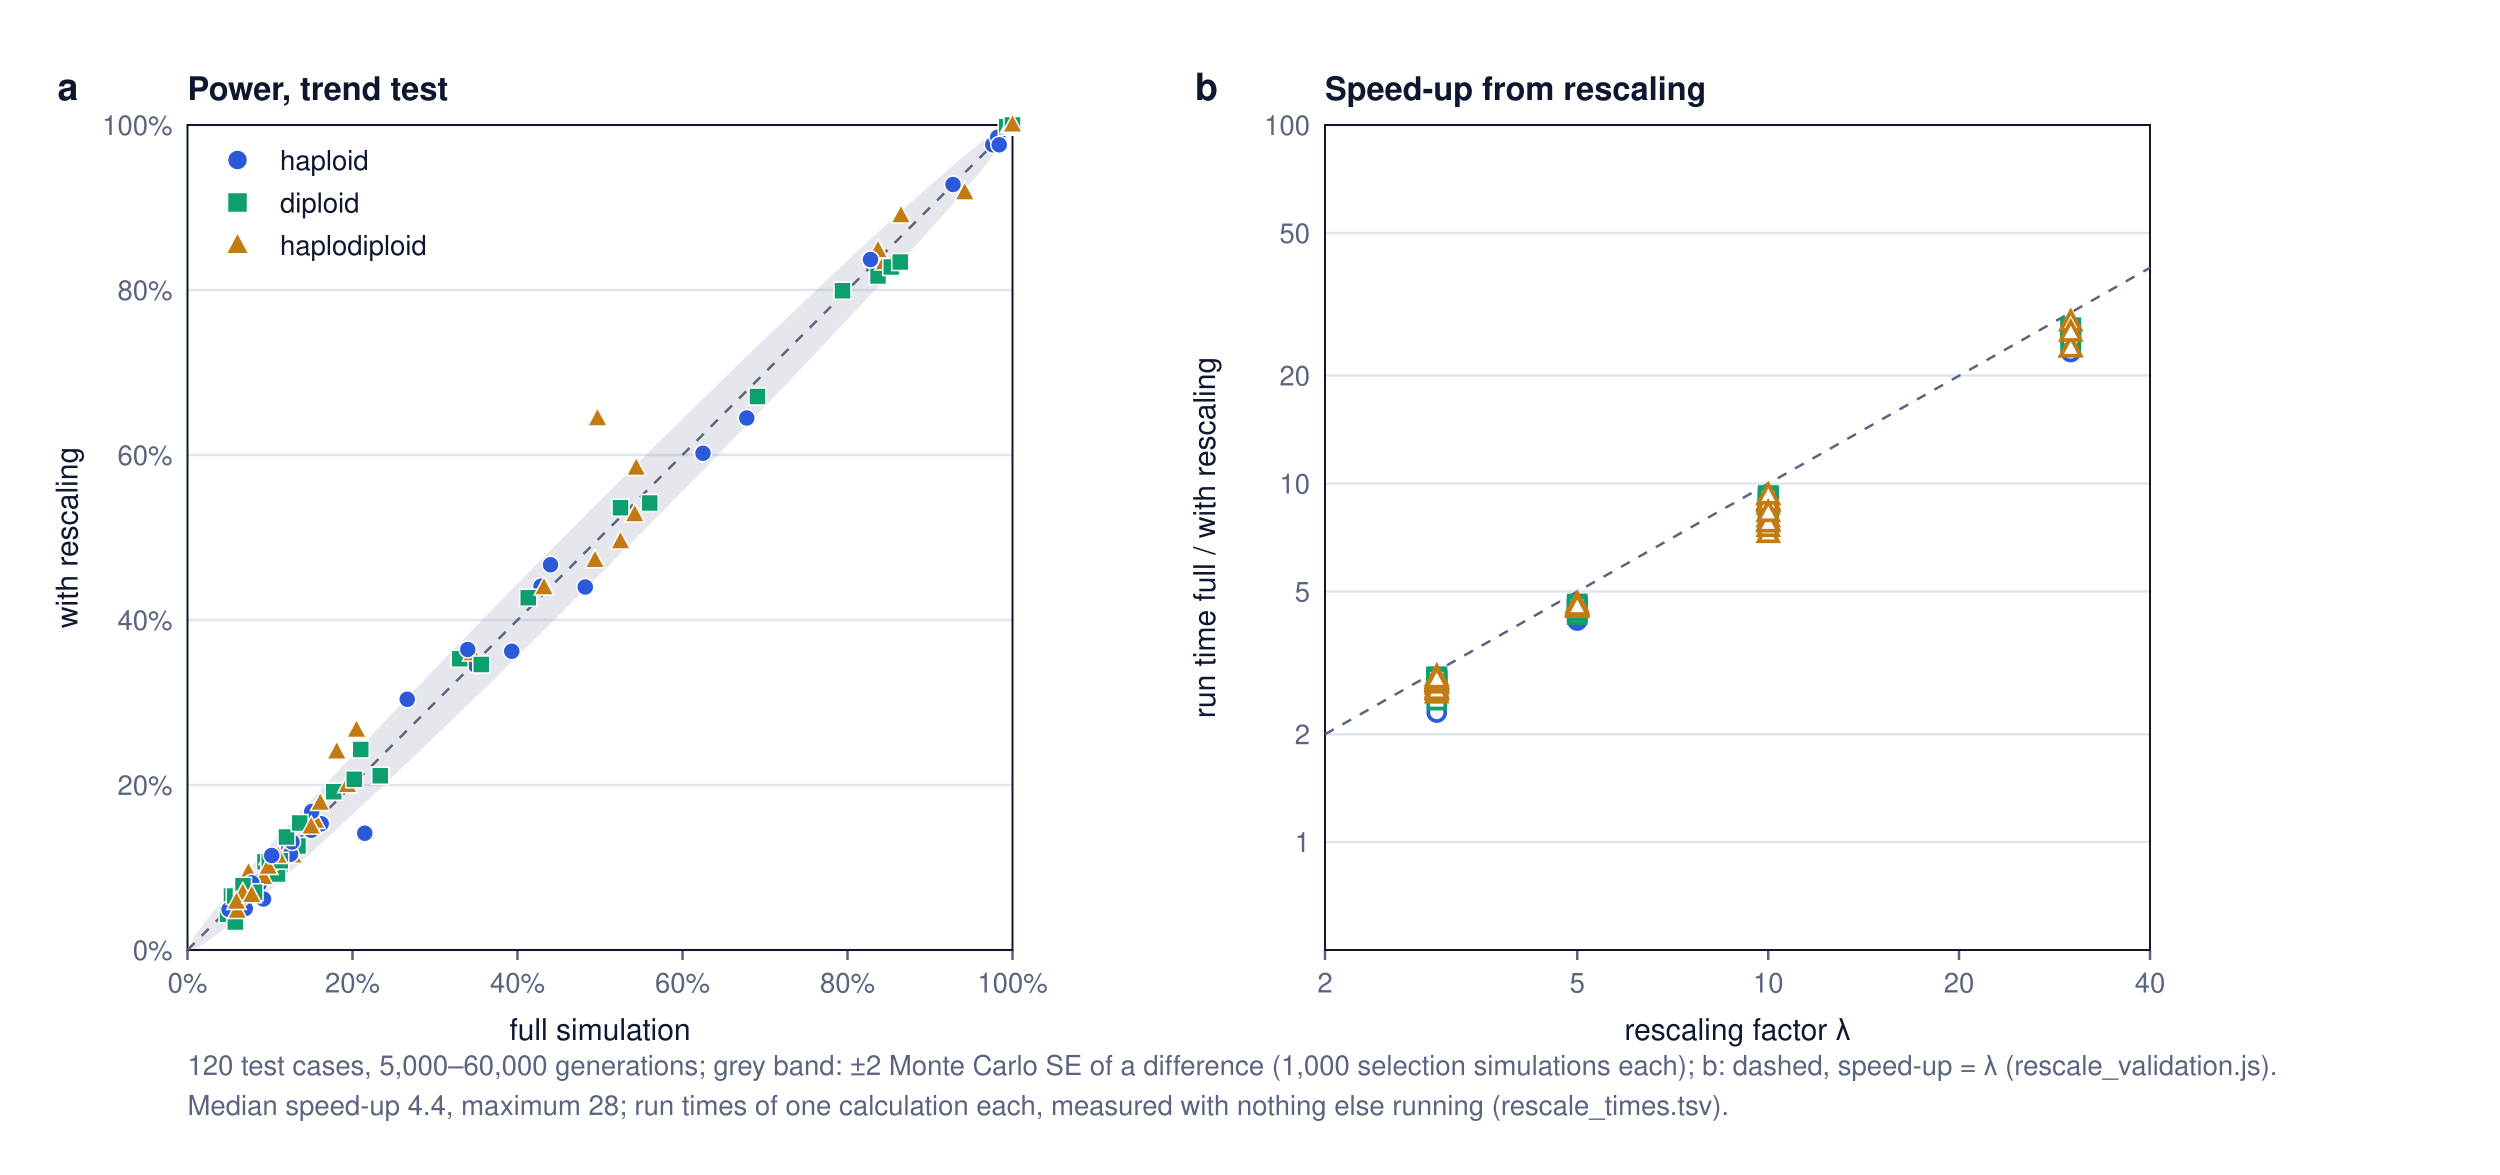
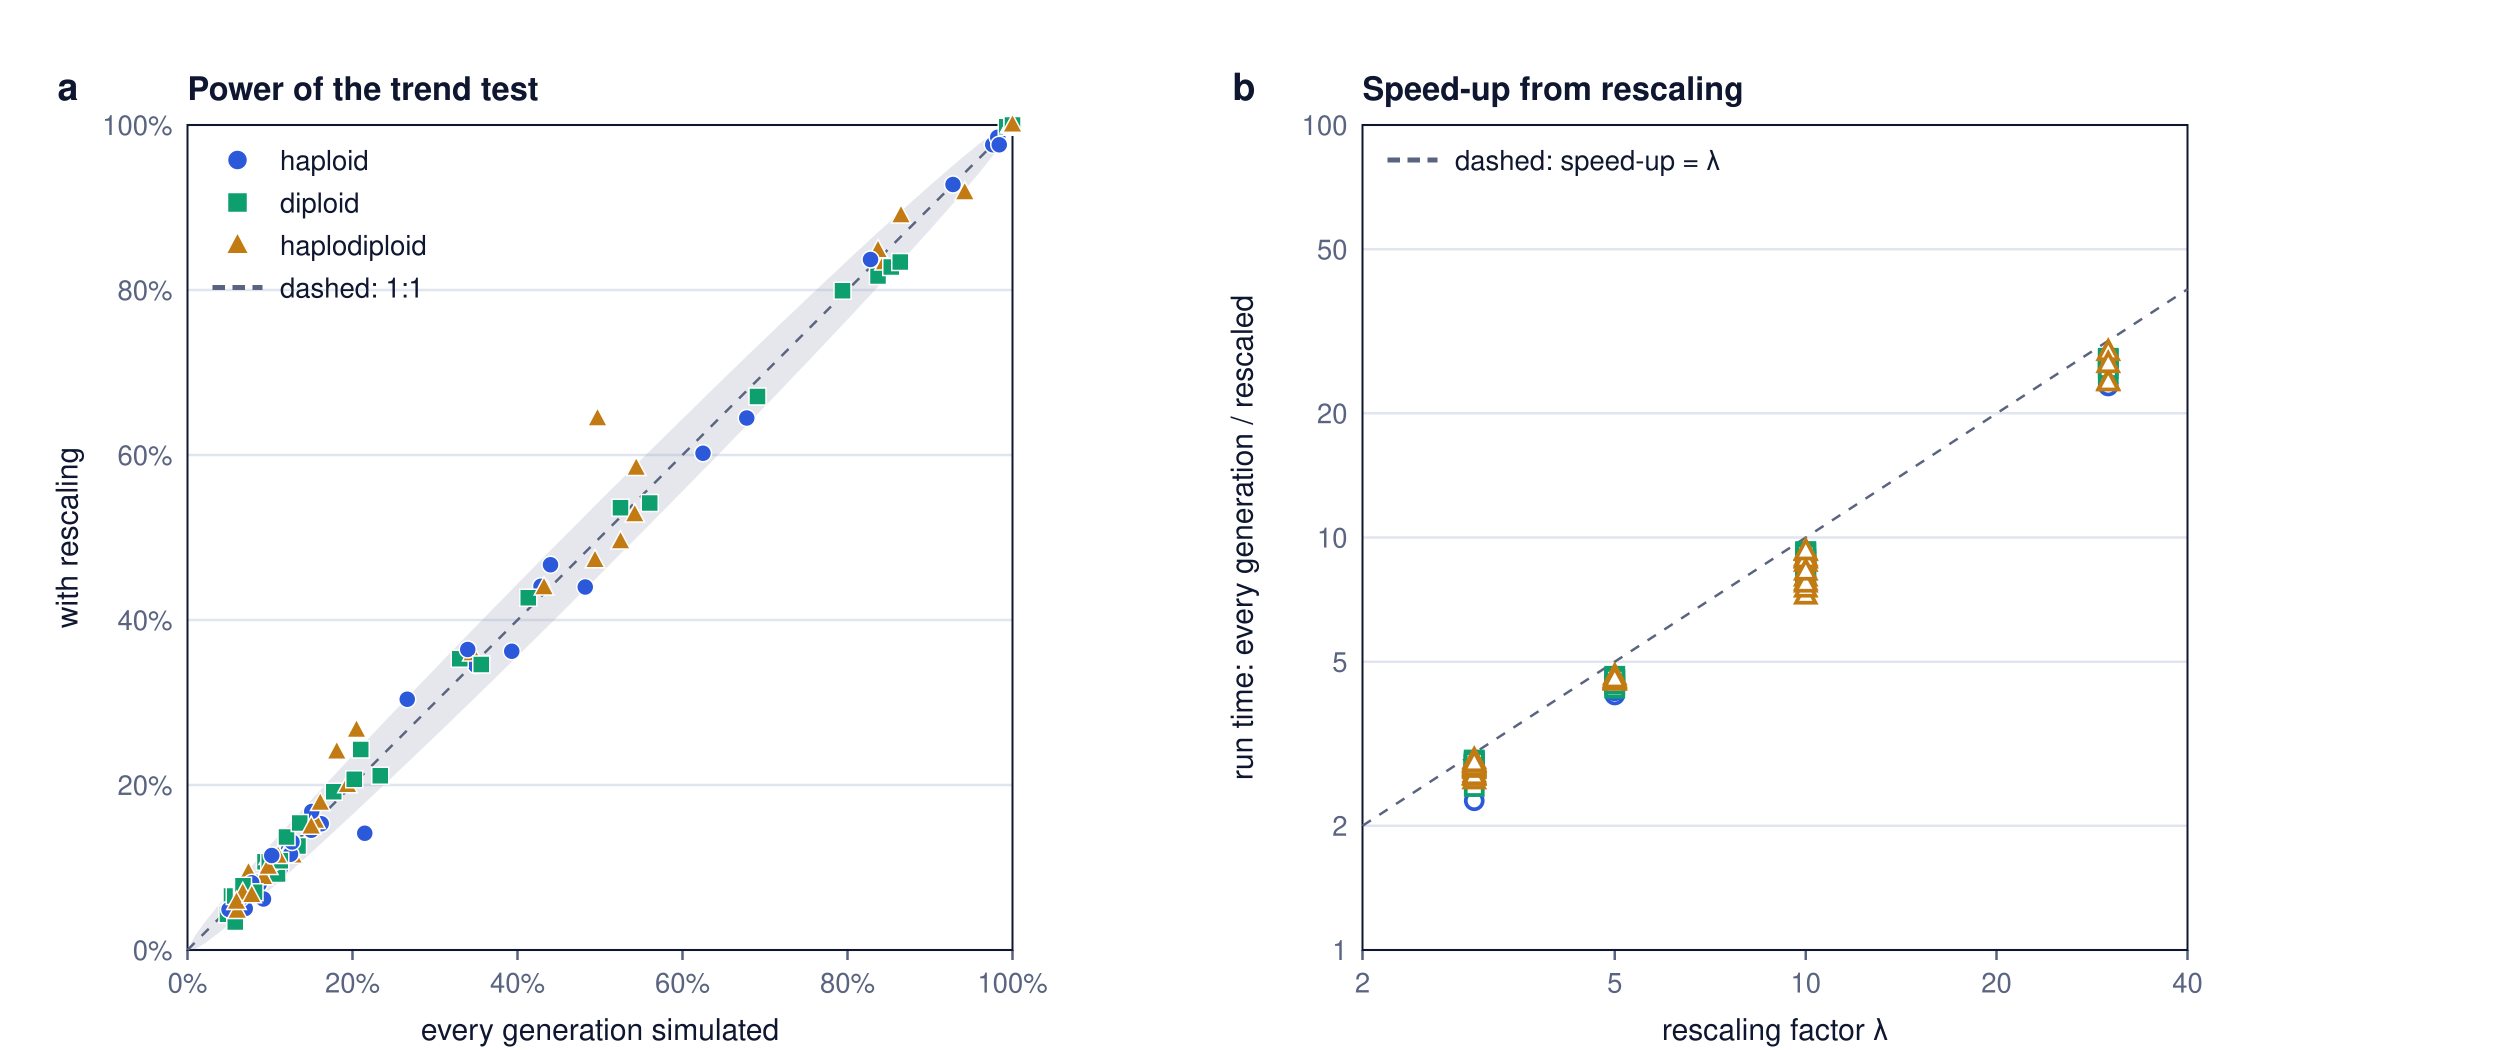
- <svg xmlns="http://www.w3.org/2000/svg" width="1000" height="470" viewBox="0 0 1000 470" font-family="Helvetica,Arial,sans-serif">
+ <svg xmlns="http://www.w3.org/2000/svg" width="1000" height="420" viewBox="0 0 1000 420" font-family="Helvetica,Arial,sans-serif">
  <defs>
    <g id="m0">
      <circle r="3.4" fill="#2B59D9" stroke="#fff" stroke-width="0.6" />
    </g>
    <g id="m1">
      <rect x="-3.4" y="-3.4" width="6.8" height="6.8" fill="#0E9F6E" stroke="#fff" stroke-width="0.6" />
    </g>
    <g id="m2">
      <path d="M0 -4.4L3.9 2.9H-3.9Z" fill="#C27A12" stroke="#fff" stroke-width="0.6" />
    </g>
    <g id="m3">
      <circle r="4" fill="#2B59D9" stroke="#fff" stroke-width="0.6" />
    </g>
    <g id="m4">
      <rect x="-4" y="-4" width="8" height="8" fill="#0E9F6E" stroke="#fff" stroke-width="0.6" />
    </g>
    <g id="m5">
      <path d="M0 -5L4.5 3.5H-4.5Z" fill="#C27A12" stroke="#fff" stroke-width="0.6" />
    </g>
    <g id="m6">
      <circle r="3.4" fill="#fff" stroke="#2B59D9" stroke-width="1.5" />
    </g>
    <g id="m7">
      <rect x="-3.4" y="-3.4" width="6.8" height="6.8" fill="#fff" stroke="#0E9F6E" stroke-width="1.5" />
    </g>
    <g id="m8">
      <path d="M0 -4.4L3.9 2.9H-3.9Z" fill="#fff" stroke="#C27A12" stroke-width="1.5" />
    </g>
  </defs>
-   <rect width="1000" height="470" fill="#fff" />
-   <text x="75.0" y="40.0" font-size="13" text-anchor="start" fill="#0F1730" font-weight="600">Power, trend test</text>
+   <rect width="1000" height="420" fill="#fff" />
+   <text x="75.0" y="40.0" font-size="13" text-anchor="start" fill="#0F1730" font-weight="600">Power of the trend test</text>
  <text x="23.0" y="40.0" font-size="15" text-anchor="start" fill="#0F1730" font-weight="700">a</text>
  <line x1="75" x2="405" y1="380.0" y2="380.0" stroke="#E1E5EF" />
  <text x="69" y="384.0" font-size="11" text-anchor="end" fill="#5A6480">0%</text>
  <line x1="75" x2="405" y1="314.0" y2="314.0" stroke="#E1E5EF" />
  <text x="69" y="318.0" font-size="11" text-anchor="end" fill="#5A6480">20%</text>
  <line x1="75" x2="405" y1="248.0" y2="248.0" stroke="#E1E5EF" />
  <text x="69" y="252.0" font-size="11" text-anchor="end" fill="#5A6480">40%</text>
  <line x1="75" x2="405" y1="182.0" y2="182.0" stroke="#E1E5EF" />
  <text x="69" y="186.0" font-size="11" text-anchor="end" fill="#5A6480">60%</text>
  <line x1="75" x2="405" y1="116.0" y2="116.0" stroke="#E1E5EF" />
  <text x="69" y="120.0" font-size="11" text-anchor="end" fill="#5A6480">80%</text>
  <line x1="75" x2="405" y1="50.0" y2="50.0" stroke="#E1E5EF" />
  <text x="69" y="54.0" font-size="11" text-anchor="end" fill="#5A6480">100%</text>
  <line x1="75.0" x2="75.0" y1="380" y2="384" stroke="#5A6480" />
  <text x="75.0" y="397" font-size="11" text-anchor="middle" fill="#5A6480">0%</text>
  <line x1="141.0" x2="141.0" y1="380" y2="384" stroke="#5A6480" />
  <text x="141.0" y="397" font-size="11" text-anchor="middle" fill="#5A6480">20%</text>
  <line x1="207.0" x2="207.0" y1="380" y2="384" stroke="#5A6480" />
  <text x="207.0" y="397" font-size="11" text-anchor="middle" fill="#5A6480">40%</text>
  <line x1="273.0" x2="273.0" y1="380" y2="384" stroke="#5A6480" />
  <text x="273.0" y="397" font-size="11" text-anchor="middle" fill="#5A6480">60%</text>
  <line x1="339.0" x2="339.0" y1="380" y2="384" stroke="#5A6480" />
  <text x="339.0" y="397" font-size="11" text-anchor="middle" fill="#5A6480">80%</text>
  <line x1="405.0" x2="405.0" y1="380" y2="384" stroke="#5A6480" />
  <text x="405.0" y="397" font-size="11" text-anchor="middle" fill="#5A6480">100%</text>
  <rect x="75" y="50" width="330" height="330" fill="none" stroke="#0F1730" stroke-width=".8" />
-   <text x="240.0" y="416.0" font-size="12" text-anchor="middle" fill="#0F1730">full simulation</text>
+   <text x="240.0" y="416.0" font-size="12" text-anchor="middle" fill="#0F1730">every generation simulated</text>
  <text x="31.0" y="215.0" font-size="12" text-anchor="middle" fill="#0F1730" transform="rotate(-90 31.0 215.0)">with rescaling</text>
  <path d="M75.0 380.0L78.3 373.8L81.6 369.3L84.9 365.1L88.2 361.0L91.5 357.1L94.8 353.2L98.1 349.4L101.4 345.6L104.7 341.9L108.0 338.1L111.3 334.5L114.6 330.8L117.9 327.2L121.2 323.6L124.5 320.0L127.8 316.4L131.1 312.8L134.4 309.3L137.7 305.7L141.0 302.2L144.3 298.7L147.6 295.2L150.9 291.7L154.2 288.2L157.5 284.7L160.8 281.3L164.1 277.8L167.4 274.3L170.7 270.9L174.0 267.5L177.3 264.0L180.6 260.6L183.9 257.2L187.2 253.8L190.5 250.4L193.8 247.0L197.1 243.6L200.4 240.3L203.7 236.9L207.0 233.5L210.3 230.2L213.6 226.8L216.9 223.5L220.2 220.1L223.5 216.8L226.8 213.5L230.1 210.2L233.4 206.9L236.7 203.5L240.0 200.2L243.3 196.9L246.6 193.7L249.9 190.4L253.2 187.1L256.5 183.8L259.8 180.5L263.1 177.3L266.4 174.0L269.7 170.8L273.0 167.5L276.3 164.3L279.6 161.1L282.9 157.8L286.2 154.6L289.5 151.4L292.8 148.2L296.1 145.0L299.4 141.8L302.7 138.6L306.0 135.5L309.3 132.3L312.6 129.1L315.9 126.0L319.2 122.9L322.5 119.7L325.8 116.6L329.1 113.5L332.4 110.4L335.7 107.3L339.0 104.2L342.3 101.1L345.6 98.1L348.9 95.0L352.2 92.0L355.5 89.0L358.8 86.0L362.1 83.0L365.4 80.0L368.7 77.1L372.0 74.1L375.3 71.3L378.6 68.4L381.9 65.6L385.2 62.8L388.5 60.1L391.8 57.4L395.1 54.9L398.4 52.5L401.7 50.4L405.0 50.0L405.0 50.0L401.7 56.2L398.4 60.7L395.1 64.9L391.8 69.0L388.5 72.9L385.2 76.8L381.9 80.6L378.6 84.4L375.3 88.1L372.0 91.9L368.7 95.5L365.4 99.2L362.1 102.8L358.8 106.4L355.5 110.0L352.2 113.6L348.9 117.2L345.6 120.7L342.3 124.3L339.0 127.8L335.7 131.3L332.4 134.8L329.1 138.3L325.8 141.8L322.5 145.3L319.2 148.7L315.9 152.2L312.6 155.7L309.3 159.1L306.0 162.5L302.7 166.0L299.4 169.4L296.1 172.8L292.8 176.2L289.5 179.6L286.2 183.0L282.9 186.4L279.6 189.7L276.3 193.1L273.0 196.5L269.7 199.8L266.4 203.2L263.1 206.5L259.8 209.9L256.5 213.2L253.2 216.5L249.9 219.8L246.6 223.1L243.3 226.5L240.0 229.8L236.7 233.1L233.4 236.3L230.1 239.6L226.8 242.9L223.5 246.2L220.2 249.5L216.9 252.7L213.6 256.0L210.3 259.2L207.0 262.5L203.7 265.7L200.4 268.9L197.1 272.2L193.8 275.4L190.5 278.6L187.2 281.8L183.9 285.0L180.6 288.2L177.3 291.4L174.0 294.5L170.7 297.7L167.4 300.9L164.1 304.0L160.8 307.1L157.5 310.3L154.2 313.4L150.9 316.5L147.6 319.6L144.3 322.7L141.0 325.8L137.7 328.9L134.4 331.9L131.1 335.0L127.8 338.0L124.5 341.0L121.2 344.0L117.9 347.0L114.6 350.0L111.3 352.9L108.0 355.9L104.7 358.7L101.4 361.6L98.1 364.4L94.8 367.2L91.5 369.9L88.2 372.6L84.9 375.1L81.6 377.5L78.3 379.6L75.0 380.0Z" fill="#9AA3B8" fill-opacity="0.25" />
  <path d="M75.0 380.0L405.0 50.0" fill="none" stroke="#5A6480" stroke-width="1" stroke-dasharray="4 4" stroke-opacity="1" />
  <use href="#m0" x="91.3" y="363.7" />
  <use href="#m0" x="94.5" y="361.9" />
  <use href="#m0" x="93.1" y="363.4" />
  <use href="#m0" x="103.0" y="352.8" />
  <use href="#m0" x="101.7" y="356.9" />
  <use href="#m0" x="128.5" y="329.5" />
  <use href="#m0" x="95.2" y="361.2" />
  <use href="#m0" x="112.0" y="347.7" />
  <use href="#m0" x="115.4" y="339.9" />
  <use href="#m0" x="204.7" y="260.5" />
  <use href="#m0" x="190.3" y="266.1" />
  <use href="#m0" x="397.1" y="57.9" />
  <use href="#m0" x="103.7" y="353.6" />
  <use href="#m0" x="124.5" y="332.1" />
  <use href="#m0" x="216.4" y="234.5" />
  <use href="#m0" x="381.2" y="73.8" />
  <use href="#m0" x="399.1" y="54.9" />
  <use href="#m0" x="405.0" y="50.0" />
  <use href="#m1" x="91.0" y="365.7" />
  <use href="#m1" x="95.5" y="362.5" />
  <use href="#m1" x="96.8" y="361.5" />
  <use href="#m1" x="106.0" y="344.7" />
  <use href="#m1" x="109.0" y="343.4" />
  <use href="#m1" x="211.3" y="239.1" />
  <use href="#m1" x="94.1" y="368.8" />
  <use href="#m1" x="100.1" y="352.9" />
  <use href="#m1" x="119.2" y="338.4" />
  <use href="#m1" x="183.9" y="263.5" />
  <use href="#m1" x="248.2" y="203.1" />
  <use href="#m1" x="403.7" y="50.7" />
  <use href="#m1" x="92.6" y="358.4" />
  <use href="#m1" x="111.0" y="349.6" />
  <use href="#m1" x="152.1" y="310.3" />
  <use href="#m1" x="303.0" y="158.6" />
  <use href="#m1" x="402.7" y="50.7" />
  <use href="#m1" x="405.0" y="50.0" />
  <use href="#m2" x="94.6" y="359.9" />
  <use href="#m2" x="98.1" y="356.9" />
  <use href="#m2" x="93.0" y="360.9" />
  <use href="#m2" x="117.2" y="342.4" />
  <use href="#m2" x="107.5" y="342.9" />
  <use href="#m2" x="248.2" y="216.7" />
  <use href="#m2" x="97.4" y="361.9" />
  <use href="#m2" x="105.4" y="351.0" />
  <use href="#m2" x="126.2" y="328.5" />
  <use href="#m2" x="217.6" y="235.1" />
  <use href="#m2" x="253.9" y="205.9" />
  <use href="#m2" x="404.0" y="50.3" />
  <use href="#m2" x="99.4" y="349.1" />
  <use href="#m2" x="114.9" y="340.7" />
  <use href="#m2" x="188.9" y="261.5" />
  <use href="#m2" x="360.4" y="86.3" />
  <use href="#m2" x="404.3" y="50.0" />
  <use href="#m2" x="405.0" y="50.0" />
  <use href="#m0" x="91.6" y="363.8" />
  <use href="#m0" x="98.1" y="363.4" />
  <use href="#m0" x="96.2" y="359.4" />
  <use href="#m0" x="105.4" y="359.6" />
  <use href="#m0" x="100.7" y="353.1" />
  <use href="#m0" x="145.9" y="333.3" />
  <use href="#m0" x="94.7" y="359.9" />
  <use href="#m0" x="116.2" y="341.7" />
  <use href="#m0" x="116.8" y="336.8" />
  <use href="#m0" x="234.1" y="234.8" />
  <use href="#m0" x="187.1" y="259.8" />
  <use href="#m0" x="298.7" y="167.2" />
  <use href="#m0" x="124.7" y="324.6" />
  <use href="#m0" x="220.2" y="225.9" />
  <use href="#m0" x="281.2" y="181.3" />
  <use href="#m0" x="405.0" y="50.0" />
  <use href="#m0" x="399.7" y="57.9" />
  <use href="#m0" x="405.0" y="50.0" />
  <use href="#m1" x="93.9" y="358.4" />
  <use href="#m1" x="96.8" y="355.2" />
  <use href="#m1" x="101.8" y="356.9" />
  <use href="#m1" x="107.7" y="344.7" />
  <use href="#m1" x="112.1" y="344.3" />
  <use href="#m1" x="144.3" y="299.8" />
  <use href="#m1" x="97.2" y="354.3" />
  <use href="#m1" x="114.6" y="334.8" />
  <use href="#m1" x="133.5" y="316.7" />
  <use href="#m1" x="337.0" y="116.3" />
  <use href="#m1" x="259.9" y="201.2" />
  <use href="#m1" x="405.0" y="50.0" />
  <use href="#m1" x="119.9" y="329.2" />
  <use href="#m1" x="192.5" y="265.8" />
  <use href="#m1" x="351.2" y="110.4" />
  <use href="#m1" x="405.0" y="50.0" />
  <use href="#m1" x="405.0" y="50.3" />
  <use href="#m1" x="405.0" y="50.0" />
  <use href="#m2" x="94.9" y="364.5" />
  <use href="#m2" x="97.1" y="357.3" />
  <use href="#m2" x="94.6" y="360.9" />
  <use href="#m2" x="107.3" y="346.9" />
  <use href="#m2" x="111.2" y="342.5" />
  <use href="#m2" x="142.6" y="292.1" />
  <use href="#m2" x="100.7" y="358.2" />
  <use href="#m2" x="124.5" y="330.8" />
  <use href="#m2" x="139.0" y="314.2" />
  <use href="#m2" x="353.8" y="105.1" />
  <use href="#m2" x="254.5" y="187.3" />
  <use href="#m2" x="405.0" y="50.3" />
  <use href="#m2" x="128.1" y="321.3" />
  <use href="#m2" x="238.0" y="224.2" />
  <use href="#m2" x="351.2" y="100.2" />
  <use href="#m2" x="405.0" y="50.0" />
  <use href="#m2" x="404.7" y="50.3" />
  <use href="#m2" x="405.0" y="50.0" />
  <use href="#m0" x="108.7" y="342.2" />
  <use href="#m0" x="162.9" y="279.7" />
  <use href="#m0" x="348.2" y="103.8" />
  <use href="#m0" x="405.0" y="50.0" />
  <use href="#m1" x="141.7" y="311.7" />
  <use href="#m1" x="356.5" y="106.8" />
  <use href="#m1" x="360.1" y="104.8" />
  <use href="#m1" x="405.0" y="50.0" />
  <use href="#m2" x="134.7" y="300.8" />
  <use href="#m2" x="239.0" y="167.5" />
  <use href="#m2" x="385.9" y="77.1" />
  <use href="#m2" x="405.0" y="50.0" />
  <use href="#m3" x="95.0" y="64.0" />
  <text x="112.0" y="68.0" font-size="11" text-anchor="start" fill="#0F1730">haploid</text>
  <use href="#m4" x="95.0" y="81.0" />
  <text x="112.0" y="85.0" font-size="11" text-anchor="start" fill="#0F1730">diploid</text>
  <use href="#m5" x="95.0" y="98.0" />
  <text x="112.0" y="102.0" font-size="11" text-anchor="start" fill="#0F1730">haplodiploid</text>
-   <text x="530.0" y="40.0" font-size="13" text-anchor="start" fill="#0F1730" font-weight="600">Speed-up from rescaling</text>
-   <text x="478.0" y="40.0" font-size="15" text-anchor="start" fill="#0F1730" font-weight="700">b</text>
-   <line x1="530" x2="860" y1="336.8" y2="336.8" stroke="#E1E5EF" />
-   <text x="524" y="340.8" font-size="11" text-anchor="end" fill="#5A6480">1</text>
-   <line x1="530" x2="860" y1="293.7" y2="293.7" stroke="#E1E5EF" />
-   <text x="524" y="297.7" font-size="11" text-anchor="end" fill="#5A6480">2</text>
-   <line x1="530" x2="860" y1="236.6" y2="236.6" stroke="#E1E5EF" />
-   <text x="524" y="240.6" font-size="11" text-anchor="end" fill="#5A6480">5</text>
-   <line x1="530" x2="860" y1="193.4" y2="193.4" stroke="#E1E5EF" />
-   <text x="524" y="197.4" font-size="11" text-anchor="end" fill="#5A6480">10</text>
-   <line x1="530" x2="860" y1="150.2" y2="150.2" stroke="#E1E5EF" />
-   <text x="524" y="154.2" font-size="11" text-anchor="end" fill="#5A6480">20</text>
-   <line x1="530" x2="860" y1="93.2" y2="93.2" stroke="#E1E5EF" />
-   <text x="524" y="97.2" font-size="11" text-anchor="end" fill="#5A6480">50</text>
-   <line x1="530" x2="860" y1="50.0" y2="50.0" stroke="#E1E5EF" />
-   <text x="524" y="54.0" font-size="11" text-anchor="end" fill="#5A6480">100</text>
-   <line x1="530.0" x2="530.0" y1="380" y2="384" stroke="#5A6480" />
-   <text x="530.0" y="397" font-size="11" text-anchor="middle" fill="#5A6480">2</text>
-   <line x1="630.9" x2="630.9" y1="380" y2="384" stroke="#5A6480" />
-   <text x="630.9" y="397" font-size="11" text-anchor="middle" fill="#5A6480">5</text>
-   <line x1="707.3" x2="707.3" y1="380" y2="384" stroke="#5A6480" />
-   <text x="707.3" y="397" font-size="11" text-anchor="middle" fill="#5A6480">10</text>
-   <line x1="783.6" x2="783.6" y1="380" y2="384" stroke="#5A6480" />
-   <text x="783.6" y="397" font-size="11" text-anchor="middle" fill="#5A6480">20</text>
-   <line x1="860.0" x2="860.0" y1="380" y2="384" stroke="#5A6480" />
-   <text x="860.0" y="397" font-size="11" text-anchor="middle" fill="#5A6480">40</text>
-   <rect x="530" y="50" width="330" height="330" fill="none" stroke="#0F1730" stroke-width=".8" />
-   <text x="695.0" y="416.0" font-size="12" text-anchor="middle" fill="#0F1730">rescaling factor λ</text>
-   <text x="486.0" y="215.0" font-size="12" text-anchor="middle" fill="#0F1730" transform="rotate(-90 486.0 215.0)">run time full / with rescaling</text>
-   <path d="M530.0 293.7L860.0 107.1" fill="none" stroke="#5A6480" stroke-width="1" stroke-dasharray="4 4" stroke-opacity="1" />
-   <use href="#m6" x="574.7" y="285.0" />
-   <use href="#m6" x="574.7" y="277.1" />
-   <use href="#m6" x="574.7" y="277.8" />
-   <use href="#m6" x="574.7" y="278.5" />
-   <use href="#m6" x="574.7" y="277.3" />
-   <use href="#m6" x="574.7" y="278.5" />
-   <use href="#m6" x="574.7" y="273.1" />
-   <use href="#m6" x="574.7" y="277.8" />
-   <use href="#m6" x="574.7" y="279.5" />
-   <use href="#m6" x="574.7" y="275.0" />
-   <use href="#m6" x="574.7" y="280.0" />
-   <use href="#m6" x="574.7" y="276.8" />
-   <use href="#m6" x="574.7" y="276.1" />
-   <use href="#m6" x="574.7" y="274.3" />
-   <use href="#m6" x="574.7" y="276.8" />
-   <use href="#m6" x="574.7" y="274.5" />
-   <use href="#m6" x="574.7" y="275.7" />
-   <use href="#m6" x="574.7" y="275.9" />
-   <use href="#m7" x="574.7" y="280.0" />
-   <use href="#m7" x="574.7" y="274.5" />
-   <use href="#m7" x="574.7" y="276.6" />
-   <use href="#m7" x="574.7" y="277.1" />
-   <use href="#m7" x="574.7" y="276.1" />
-   <use href="#m7" x="574.7" y="276.1" />
-   <use href="#m7" x="574.7" y="272.7" />
-   <use href="#m7" x="574.7" y="272.3" />
-   <use href="#m7" x="574.7" y="274.5" />
-   <use href="#m7" x="574.7" y="272.0" />
-   <use href="#m7" x="574.7" y="274.3" />
-   <use href="#m7" x="574.7" y="270.9" />
-   <use href="#m7" x="574.7" y="272.3" />
-   <use href="#m7" x="574.7" y="272.5" />
-   <use href="#m7" x="574.7" y="270.7" />
-   <use href="#m7" x="574.7" y="272.5" />
-   <use href="#m7" x="574.7" y="271.6" />
-   <use href="#m7" x="574.7" y="271.4" />
-   <use href="#m8" x="574.7" y="274.3" />
-   <use href="#m8" x="574.7" y="276.1" />
-   <use href="#m8" x="574.7" y="275.4" />
-   <use href="#m8" x="574.7" y="277.8" />
-   <use href="#m8" x="574.7" y="272.7" />
-   <use href="#m8" x="574.7" y="276.4" />
-   <use href="#m8" x="574.7" y="276.6" />
-   <use href="#m8" x="574.7" y="271.4" />
-   <use href="#m8" x="574.7" y="276.4" />
-   <use href="#m8" x="574.7" y="273.4" />
-   <use href="#m8" x="574.7" y="273.8" />
-   <use href="#m8" x="574.7" y="273.4" />
-   <use href="#m8" x="574.7" y="272.5" />
-   <use href="#m8" x="574.7" y="270.7" />
-   <use href="#m8" x="574.7" y="272.0" />
-   <use href="#m8" x="574.7" y="272.0" />
-   <use href="#m8" x="574.7" y="273.1" />
-   <use href="#m8" x="574.7" y="271.8" />
-   <use href="#m6" x="630.9" y="248.2" />
-   <use href="#m6" x="630.9" y="244.1" />
-   <use href="#m6" x="630.9" y="246.6" />
-   <use href="#m6" x="630.9" y="246.7" />
-   <use href="#m6" x="630.9" y="242.9" />
-   <use href="#m6" x="630.9" y="245.4" />
-   <use href="#m6" x="707.3" y="210.7" />
-   <use href="#m6" x="707.3" y="207.9" />
-   <use href="#m6" x="707.3" y="209.1" />
-   <use href="#m6" x="707.3" y="206.7" />
-   <use href="#m6" x="707.3" y="208.4" />
-   <use href="#m6" x="707.3" y="210.3" />
-   <use href="#m6" x="707.3" y="207.3" />
-   <use href="#m6" x="707.3" y="202.4" />
-   <use href="#m6" x="707.3" y="206.2" />
-   <use href="#m6" x="707.3" y="203.4" />
-   <use href="#m6" x="707.3" y="207.7" />
-   <use href="#m6" x="707.3" y="204.4" />
-   <use href="#m7" x="630.9" y="245.8" />
-   <use href="#m7" x="630.9" y="243.0" />
-   <use href="#m7" x="630.9" y="241.6" />
-   <use href="#m7" x="630.9" y="243.1" />
-   <use href="#m7" x="630.9" y="242.5" />
-   <use href="#m7" x="630.9" y="244.4" />
-   <use href="#m7" x="707.3" y="206.2" />
-   <use href="#m7" x="707.3" y="202.1" />
-   <use href="#m7" x="707.3" y="204.9" />
-   <use href="#m7" x="707.3" y="200.5" />
-   <use href="#m7" x="707.3" y="205.6" />
-   <use href="#m7" x="707.3" y="201.0" />
-   <use href="#m7" x="707.3" y="198.6" />
-   <use href="#m7" x="707.3" y="198.4" />
-   <use href="#m7" x="707.3" y="201.4" />
-   <use href="#m7" x="707.3" y="198.3" />
-   <use href="#m7" x="707.3" y="201.4" />
-   <use href="#m7" x="707.3" y="199.2" />
-   <use href="#m8" x="630.9" y="243.6" />
-   <use href="#m8" x="630.9" y="242.5" />
-   <use href="#m8" x="630.9" y="243.0" />
-   <use href="#m8" x="630.9" y="243.1" />
-   <use href="#m8" x="630.9" y="241.6" />
-   <use href="#m8" x="630.9" y="242.7" />
-   <use href="#m8" x="707.3" y="207.3" />
-   <use href="#m8" x="707.3" y="201.0" />
-   <use href="#m8" x="707.3" y="208.7" />
-   <use href="#m8" x="707.3" y="200.3" />
-   <use href="#m8" x="707.3" y="213.6" />
-   <use href="#m8" x="707.3" y="211.2" />
-   <use href="#m8" x="707.3" y="202.2" />
-   <use href="#m8" x="707.3" y="198.5" />
-   <use href="#m8" x="707.3" y="201.0" />
-   <use href="#m8" x="707.3" y="198.2" />
-   <use href="#m8" x="707.3" y="209.4" />
-   <use href="#m8" x="707.3" y="205.2" />
-   <use href="#m6" x="828.3" y="140.8" />
-   <use href="#m6" x="828.3" y="135.7" />
-   <use href="#m6" x="828.3" y="132.7" />
-   <use href="#m6" x="828.3" y="132.8" />
-   <use href="#m7" x="828.3" y="136.5" />
-   <use href="#m7" x="828.3" y="134.7" />
-   <use href="#m7" x="828.3" y="131.3" />
-   <use href="#m7" x="828.3" y="131.1" />
-   <use href="#m8" x="828.3" y="139.2" />
-   <use href="#m8" x="828.3" y="139.4" />
-   <use href="#m8" x="828.3" y="129.0" />
-   <use href="#m8" x="828.3" y="133.1" />
-   <text x="75.0" y="430.0" font-size="11" text-anchor="start" fill="#5A6480">120 test cases, 5,000–60,000 generations; grey band: ±2 Monte Carlo SE of a difference (1,000 selection simulations each); b: dashed, speed-up = λ (rescale_validation.js).</text>
-   <text x="75.0" y="446.0" font-size="11" text-anchor="start" fill="#5A6480">Median speed-up 4.4, maximum 28; run times of one calculation each, measured with nothing else running (rescale_times.tsv).</text>
+   <line x1="85" x2="105" y1="115" y2="115" stroke="#5A6480" stroke-width="2" stroke-dasharray="5 3" />
+   <text x="112.0" y="119.0" font-size="11" text-anchor="start" fill="#0F1730">dashed: 1:1</text>
+   <text x="545.0" y="40.0" font-size="13" text-anchor="start" fill="#0F1730" font-weight="600">Speed-up from rescaling</text>
+   <text x="493.0" y="40.0" font-size="15" text-anchor="start" fill="#0F1730" font-weight="700">b</text>
+   <line x1="545" x2="875" y1="380.0" y2="380.0" stroke="#E1E5EF" />
+   <text x="539" y="384.0" font-size="11" text-anchor="end" fill="#5A6480">1</text>
+   <line x1="545" x2="875" y1="330.3" y2="330.3" stroke="#E1E5EF" />
+   <text x="539" y="334.3" font-size="11" text-anchor="end" fill="#5A6480">2</text>
+   <line x1="545" x2="875" y1="264.7" y2="264.7" stroke="#E1E5EF" />
+   <text x="539" y="268.7" font-size="11" text-anchor="end" fill="#5A6480">5</text>
+   <line x1="545" x2="875" y1="215.0" y2="215.0" stroke="#E1E5EF" />
+   <text x="539" y="219.0" font-size="11" text-anchor="end" fill="#5A6480">10</text>
+   <line x1="545" x2="875" y1="165.3" y2="165.3" stroke="#E1E5EF" />
+   <text x="539" y="169.3" font-size="11" text-anchor="end" fill="#5A6480">20</text>
+   <line x1="545" x2="875" y1="99.7" y2="99.7" stroke="#E1E5EF" />
+   <text x="539" y="103.7" font-size="11" text-anchor="end" fill="#5A6480">50</text>
+   <line x1="545" x2="875" y1="50.0" y2="50.0" stroke="#E1E5EF" />
+   <text x="539" y="54.0" font-size="11" text-anchor="end" fill="#5A6480">100</text>
+   <line x1="545.0" x2="545.0" y1="380" y2="384" stroke="#5A6480" />
+   <text x="545.0" y="397" font-size="11" text-anchor="middle" fill="#5A6480">2</text>
+   <line x1="645.9" x2="645.9" y1="380" y2="384" stroke="#5A6480" />
+   <text x="645.9" y="397" font-size="11" text-anchor="middle" fill="#5A6480">5</text>
+   <line x1="722.3" x2="722.3" y1="380" y2="384" stroke="#5A6480" />
+   <text x="722.3" y="397" font-size="11" text-anchor="middle" fill="#5A6480">10</text>
+   <line x1="798.6" x2="798.6" y1="380" y2="384" stroke="#5A6480" />
+   <text x="798.6" y="397" font-size="11" text-anchor="middle" fill="#5A6480">20</text>
+   <line x1="875.0" x2="875.0" y1="380" y2="384" stroke="#5A6480" />
+   <text x="875.0" y="397" font-size="11" text-anchor="middle" fill="#5A6480">40</text>
+   <rect x="545" y="50" width="330" height="330" fill="none" stroke="#0F1730" stroke-width=".8" />
+   <text x="710.0" y="416.0" font-size="12" text-anchor="middle" fill="#0F1730">rescaling factor λ</text>
+   <text x="501.0" y="215.0" font-size="12" text-anchor="middle" fill="#0F1730" transform="rotate(-90 501.0 215.0)">run time: every generation / rescaled</text>
+   <path d="M545.0 330.3L875.0 115.7" fill="none" stroke="#5A6480" stroke-width="1" stroke-dasharray="4 4" stroke-opacity="1" />
+   <use href="#m6" x="589.7" y="320.3" />
+   <use href="#m6" x="589.7" y="311.3" />
+   <use href="#m6" x="589.7" y="312.1" />
+   <use href="#m6" x="589.7" y="312.9" />
+   <use href="#m6" x="589.7" y="311.5" />
+   <use href="#m6" x="589.7" y="312.9" />
+   <use href="#m6" x="589.7" y="306.7" />
+   <use href="#m6" x="589.7" y="312.1" />
+   <use href="#m6" x="589.7" y="314.1" />
+   <use href="#m6" x="589.7" y="308.8" />
+   <use href="#m6" x="589.7" y="314.6" />
+   <use href="#m6" x="589.7" y="311.0" />
+   <use href="#m6" x="589.7" y="310.2" />
+   <use href="#m6" x="589.7" y="308.0" />
+   <use href="#m6" x="589.7" y="311.0" />
+   <use href="#m6" x="589.7" y="308.3" />
+   <use href="#m6" x="589.7" y="309.6" />
+   <use href="#m6" x="589.7" y="309.9" />
+   <use href="#m7" x="589.7" y="314.6" />
+   <use href="#m7" x="589.7" y="308.3" />
+   <use href="#m7" x="589.7" y="310.7" />
+   <use href="#m7" x="589.7" y="311.3" />
+   <use href="#m7" x="589.7" y="310.2" />
+   <use href="#m7" x="589.7" y="310.2" />
+   <use href="#m7" x="589.7" y="306.2" />
+   <use href="#m7" x="589.7" y="305.7" />
+   <use href="#m7" x="589.7" y="308.3" />
+   <use href="#m7" x="589.7" y="305.5" />
+   <use href="#m7" x="589.7" y="308.0" />
+   <use href="#m7" x="589.7" y="304.2" />
+   <use href="#m7" x="589.7" y="305.7" />
+   <use href="#m7" x="589.7" y="306.0" />
+   <use href="#m7" x="589.7" y="304.0" />
+   <use href="#m7" x="589.7" y="306.0" />
+   <use href="#m7" x="589.7" y="305.0" />
+   <use href="#m7" x="589.7" y="304.7" />
+   <use href="#m8" x="589.7" y="308.0" />
+   <use href="#m8" x="589.7" y="310.2" />
+   <use href="#m8" x="589.7" y="309.4" />
+   <use href="#m8" x="589.7" y="312.1" />
+   <use href="#m8" x="589.7" y="306.2" />
+   <use href="#m8" x="589.7" y="310.4" />
+   <use href="#m8" x="589.7" y="310.7" />
+   <use href="#m8" x="589.7" y="304.7" />
+   <use href="#m8" x="589.7" y="310.4" />
+   <use href="#m8" x="589.7" y="307.0" />
+   <use href="#m8" x="589.7" y="307.5" />
+   <use href="#m8" x="589.7" y="307.0" />
+   <use href="#m8" x="589.7" y="306.0" />
+   <use href="#m8" x="589.7" y="304.0" />
+   <use href="#m8" x="589.7" y="305.5" />
+   <use href="#m8" x="589.7" y="305.5" />
+   <use href="#m8" x="589.7" y="306.7" />
+   <use href="#m8" x="589.7" y="305.2" />
+   <use href="#m6" x="645.9" y="278.0" />
+   <use href="#m6" x="645.9" y="273.3" />
+   <use href="#m6" x="645.9" y="276.1" />
+   <use href="#m6" x="645.9" y="276.3" />
+   <use href="#m6" x="645.9" y="271.9" />
+   <use href="#m6" x="645.9" y="274.8" />
+   <use href="#m6" x="722.3" y="234.9" />
+   <use href="#m6" x="722.3" y="231.6" />
+   <use href="#m6" x="722.3" y="233.1" />
+   <use href="#m6" x="722.3" y="230.3" />
+   <use href="#m6" x="722.3" y="232.3" />
+   <use href="#m6" x="722.3" y="234.5" />
+   <use href="#m6" x="722.3" y="231.0" />
+   <use href="#m6" x="722.3" y="225.3" />
+   <use href="#m6" x="722.3" y="229.7" />
+   <use href="#m6" x="722.3" y="226.5" />
+   <use href="#m6" x="722.3" y="231.4" />
+   <use href="#m6" x="722.3" y="227.7" />
+   <use href="#m7" x="645.9" y="275.3" />
+   <use href="#m7" x="645.9" y="272.1" />
+   <use href="#m7" x="645.9" y="270.5" />
+   <use href="#m7" x="645.9" y="272.2" />
+   <use href="#m7" x="645.9" y="271.4" />
+   <use href="#m7" x="645.9" y="273.7" />
+   <use href="#m7" x="722.3" y="229.7" />
+   <use href="#m7" x="722.3" y="225.0" />
+   <use href="#m7" x="722.3" y="228.3" />
+   <use href="#m7" x="722.3" y="223.1" />
+   <use href="#m7" x="722.3" y="229.0" />
+   <use href="#m7" x="722.3" y="223.8" />
+   <use href="#m7" x="722.3" y="221.0" />
+   <use href="#m7" x="722.3" y="220.7" />
+   <use href="#m7" x="722.3" y="224.2" />
+   <use href="#m7" x="722.3" y="220.7" />
+   <use href="#m7" x="722.3" y="224.2" />
+   <use href="#m7" x="722.3" y="221.6" />
+   <use href="#m8" x="645.9" y="272.7" />
+   <use href="#m8" x="645.9" y="271.4" />
+   <use href="#m8" x="645.9" y="272.1" />
+   <use href="#m8" x="645.9" y="272.2" />
+   <use href="#m8" x="645.9" y="270.5" />
+   <use href="#m8" x="645.9" y="271.7" />
+   <use href="#m8" x="722.3" y="231.0" />
+   <use href="#m8" x="722.3" y="223.7" />
+   <use href="#m8" x="722.3" y="232.6" />
+   <use href="#m8" x="722.3" y="222.9" />
+   <use href="#m8" x="722.3" y="238.2" />
+   <use href="#m8" x="722.3" y="235.4" />
+   <use href="#m8" x="722.3" y="225.1" />
+   <use href="#m8" x="722.3" y="220.8" />
+   <use href="#m8" x="722.3" y="223.7" />
+   <use href="#m8" x="722.3" y="220.5" />
+   <use href="#m8" x="722.3" y="233.4" />
+   <use href="#m8" x="722.3" y="228.6" />
+   <use href="#m6" x="843.3" y="154.4" />
+   <use href="#m6" x="843.3" y="148.5" />
+   <use href="#m6" x="843.3" y="145.1" />
+   <use href="#m6" x="843.3" y="145.3" />
+   <use href="#m7" x="843.3" y="149.5" />
+   <use href="#m7" x="843.3" y="147.4" />
+   <use href="#m7" x="843.3" y="143.5" />
+   <use href="#m7" x="843.3" y="143.3" />
+   <use href="#m8" x="843.3" y="152.6" />
+   <use href="#m8" x="843.3" y="152.9" />
+   <use href="#m8" x="843.3" y="140.8" />
+   <use href="#m8" x="843.3" y="145.6" />
+   <line x1="555" x2="575" y1="64" y2="64" stroke="#5A6480" stroke-width="2" stroke-dasharray="5 3" />
+   <text x="582.0" y="68.0" font-size="11" text-anchor="start" fill="#0F1730">dashed: speed-up = λ</text>
</svg>
